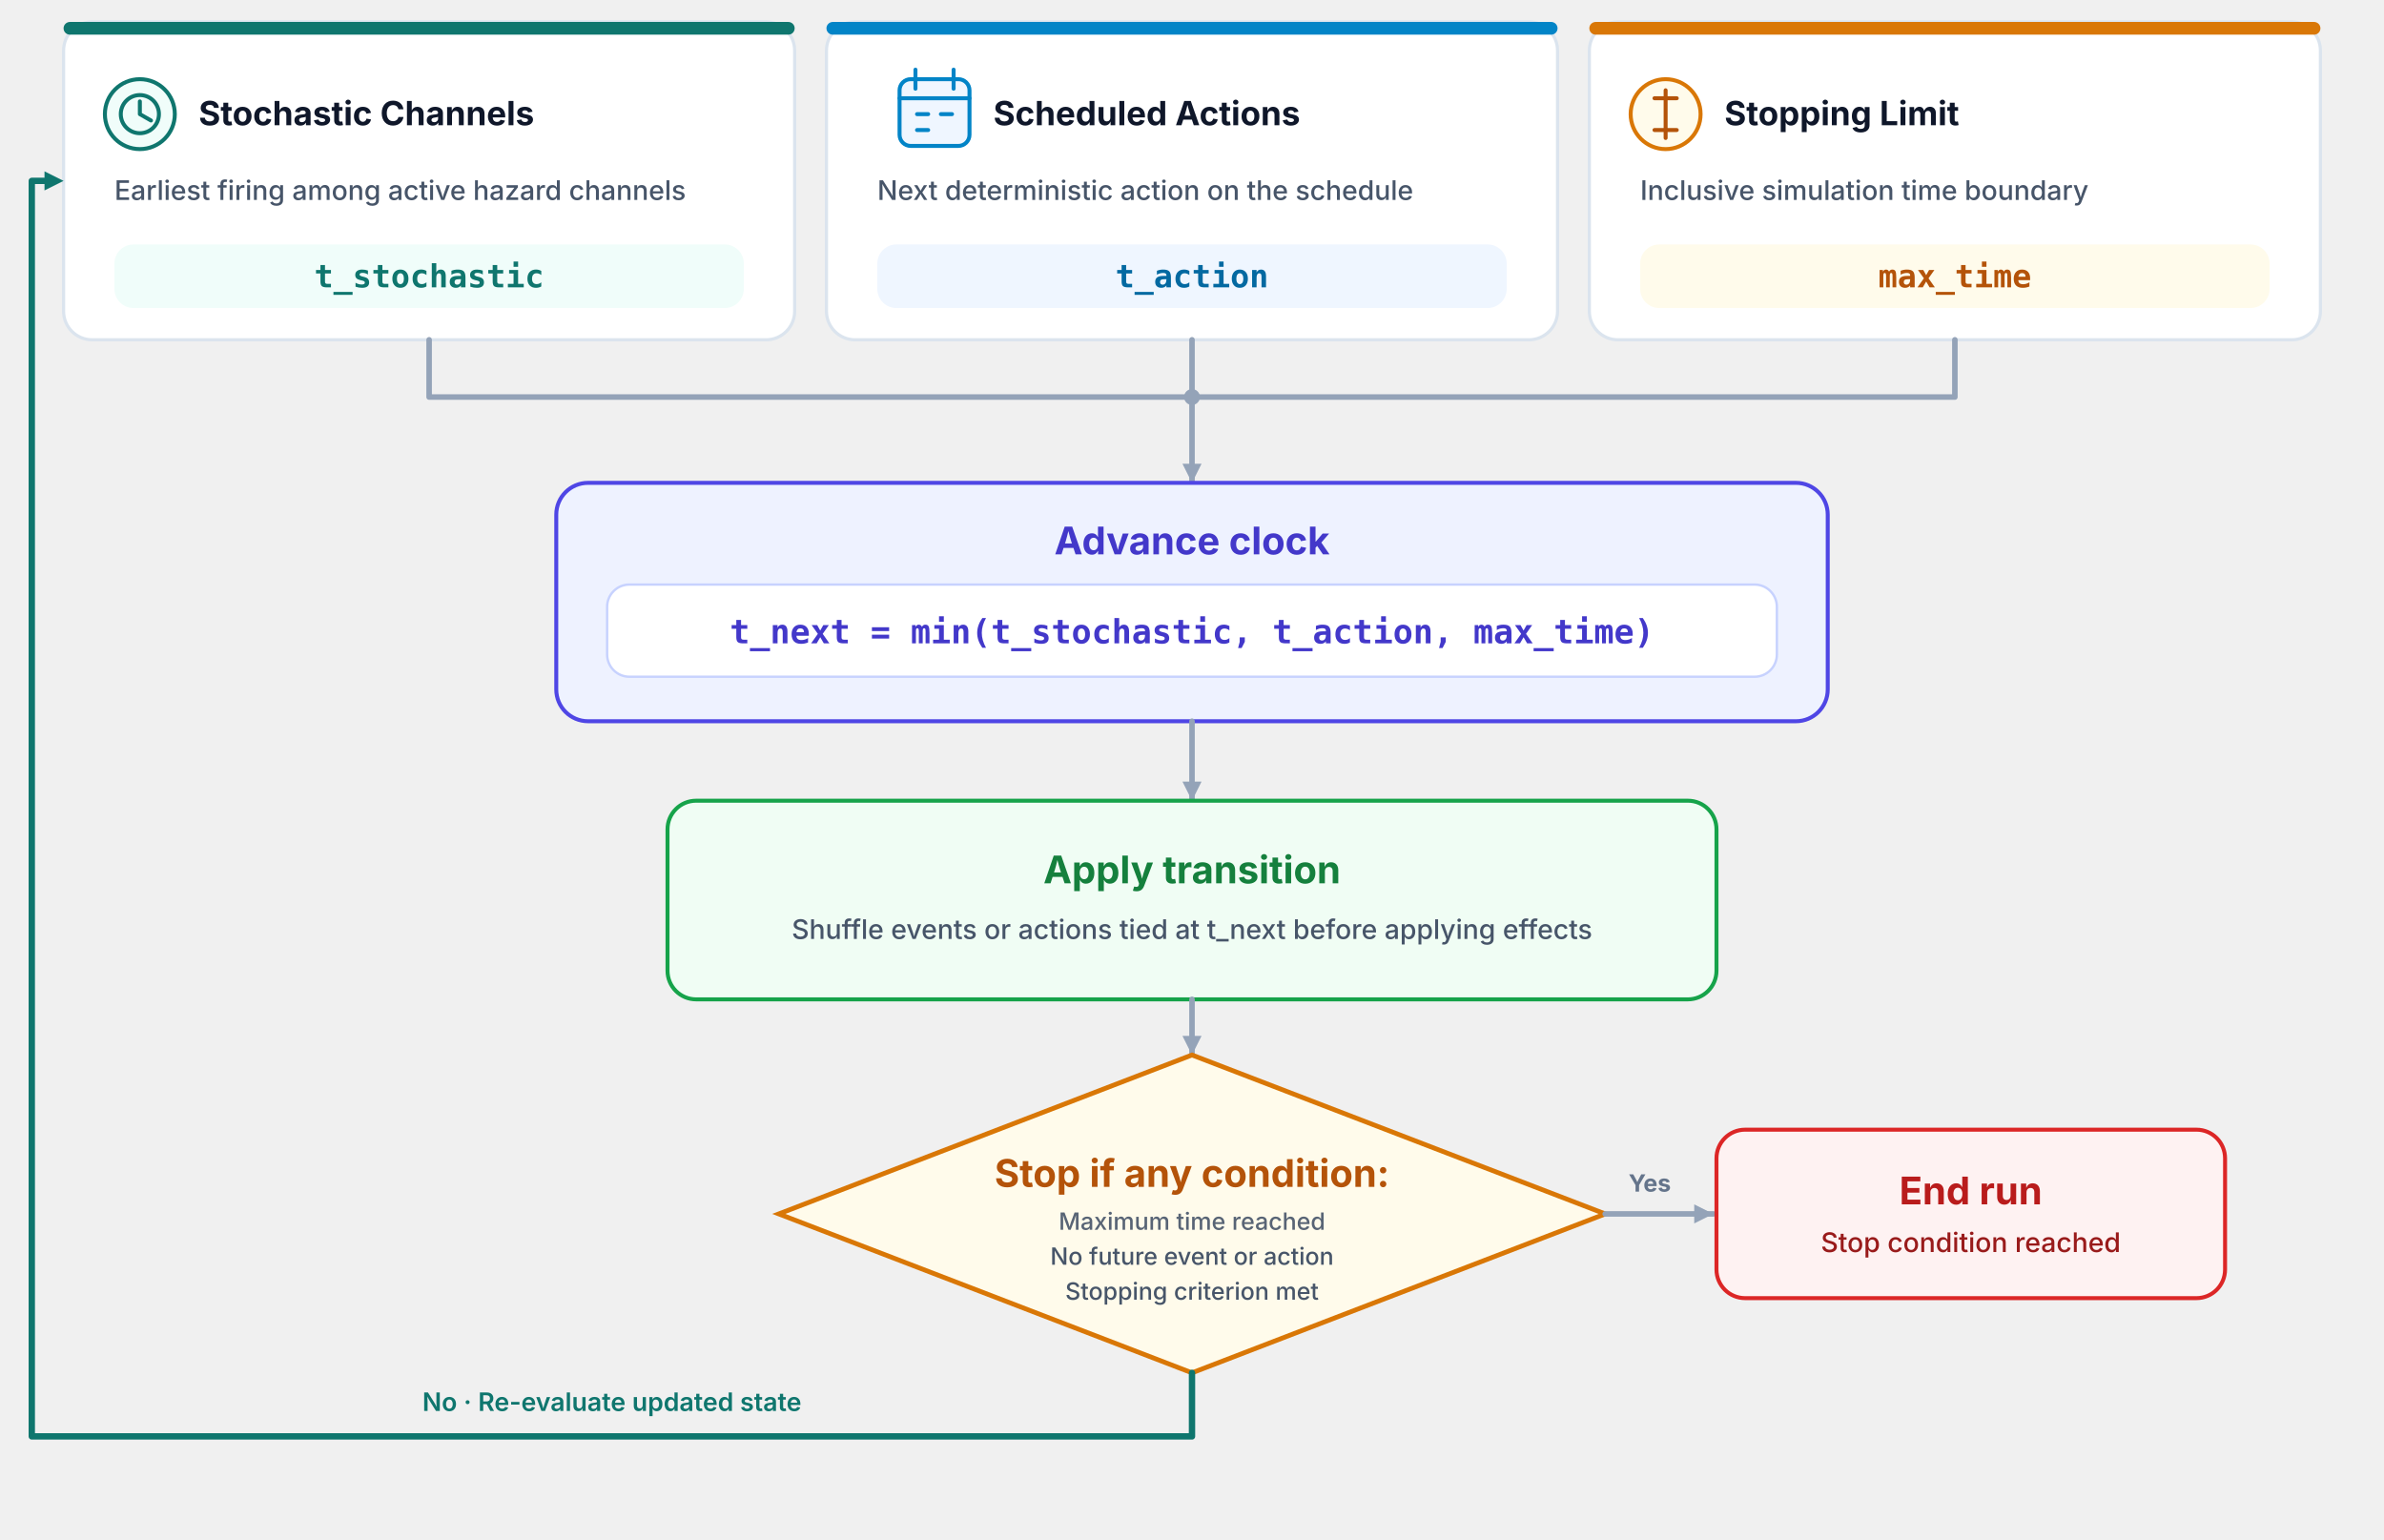
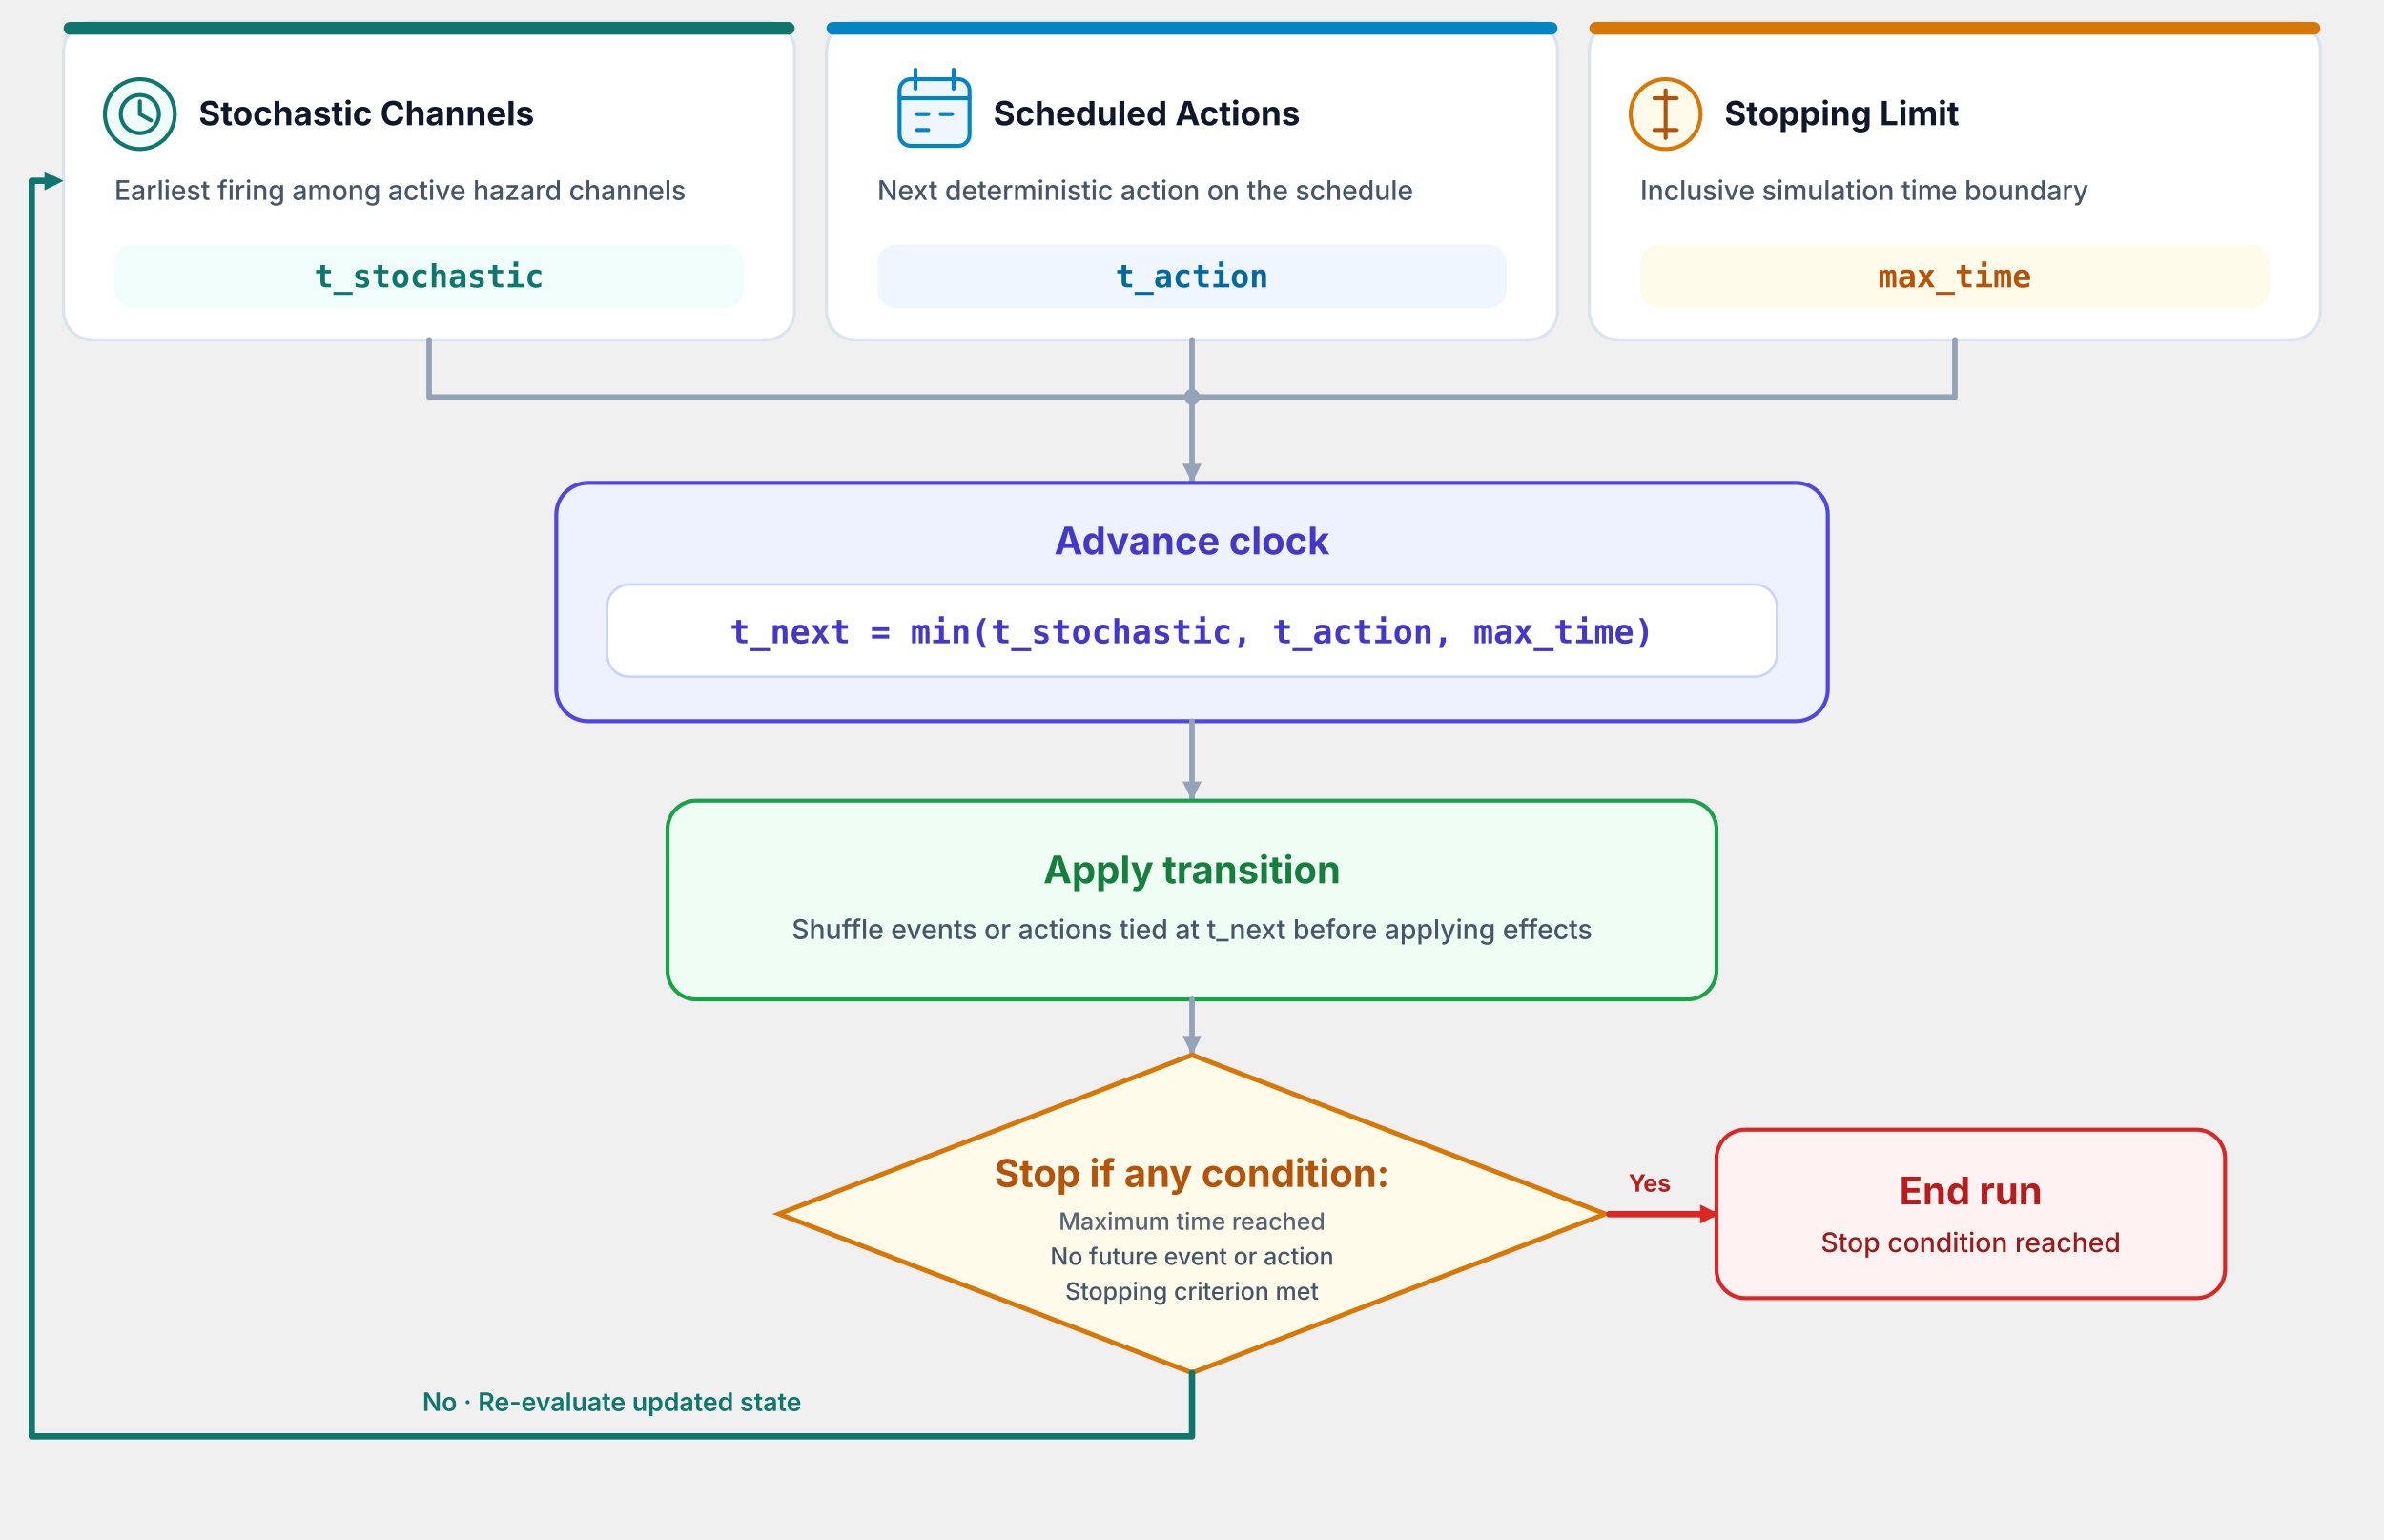
<svg xmlns="http://www.w3.org/2000/svg" width="1500" height="968.727" viewBox="0 0 1500 968.727" role="img" aria-labelledby="title desc" version="1.1" id="svg25">
  <defs id="defs1">
    <style id="style1">
      .title { font: 700 44px system-ui, -apple-system, Segoe UI, sans-serif; fill: #0f172a; }
      .subtitle { font: 500 21px system-ui, -apple-system, Segoe UI, sans-serif; fill: #475569; }
      .card { fill: #f8fafc; stroke: #dbe4ee; stroke-width: 2; }
      .source-card { fill: #fff; stroke: #dbe4ee; stroke-width: 2; }
      .main-card { fill: #eef2ff; stroke: #4f46e5; stroke-width: 2.5; }
      .apply-card { fill: #f0fdf4; stroke: #16a34a; stroke-width: 2.5; }
      .decision { fill: #fffbeb; stroke: #d97706; stroke-width: 3; }
      .stop-card { fill: #fef2f2; stroke: #dc2626; stroke-width: 2.5; }
      .heading { font: 700 24px system-ui, -apple-system, Segoe UI, sans-serif; fill: #0f172a; }
      .advance-heading { fill: #4338ca; }
      .apply-heading { fill: #15803d; }
      .source-heading { font: 700 21px system-ui, -apple-system, Segoe UI, sans-serif; fill: #0f172a; }
      .body { font: 500 17px system-ui, -apple-system, Segoe UI, sans-serif; fill: #475569; }
      .formula { font: 600 21px ui-monospace, SFMono-Regular, Menlo, Consolas, monospace; fill: #4338ca; text-anchor: middle; }
      .proposal { font: 700 20px ui-monospace, SFMono-Regular, Menlo, Consolas, monospace; text-anchor: middle; }
      .connector { fill: none; stroke: #94a3b8; stroke-width: 3.5; stroke-linecap: round; stroke-linejoin: round; }
      .loop { fill: none; stroke: #0f766e; stroke-width: 4; stroke-linecap: round; stroke-linejoin: round; }
      .icon-stochastic { fill: #f0fdfa; stroke: #0f766e; }
      .icon-action { fill: #eff6ff; stroke: #0284c7; }
      .icon-limit { fill: #fffbeb; stroke: #d97706; }
      .icon-line { fill: none; stroke-width: 2.5; stroke-linecap: round; stroke-linejoin: round; }
      .pill { stroke: none; }
      .loop-label { font: 600 16px system-ui, -apple-system, Segoe UI, sans-serif; fill: #0f766e; text-anchor: middle; }
      .decision-heading { font: 700 24px system-ui, -apple-system, Segoe UI, sans-serif; fill: #b45309; text-anchor: middle; }
      .decision-text { font: 500 15px system-ui, -apple-system, Segoe UI, sans-serif; fill: #475569; text-anchor: middle; }
      .decision-time { fill: #b45309; }
      .branch-label { font: 700 15px system-ui, -apple-system, Segoe UI, sans-serif; fill: #64748b; text-anchor: middle; }
+       .stop-connector { fill: none; stroke: #dc2626; stroke-width: 4; stroke-linecap: round; stroke-linejoin: round; }
      .stop-heading { font: 700 24px system-ui, -apple-system, Segoe UI, sans-serif; fill: #b91c1c; }
      .stop-body { font: 500 17px system-ui, -apple-system, Segoe UI, sans-serif; fill: #991b1b; }
    </style>
    <marker id="arrow" markerWidth="12" markerHeight="12" refX="12" refY="6" orient="auto" markerUnits="userSpaceOnUse">
      <path d="M 0,0 12,6 0,12 Z" fill="#94a3b8" id="path1" />
+     </marker>
+     <marker id="arrow-stop" markerWidth="12" markerHeight="12" refX="12" refY="6" orient="auto" markerUnits="userSpaceOnUse">
+       <path d="M 0,0 12,6 0,12 Z" fill="#dc2626" id="path-arrow-stop" />
    </marker>
  </defs>
  <g id="stochastic-source" transform="translate(0,-316.1818)">
    <rect class="source-card" x="40" y="330" width="460" height="200" rx="18" id="rect2" />
    <rect x="40" y="330" width="460" height="8" rx="4" fill="#0f766e" id="rect3" />
    <circle class="icon-stochastic" cx="88" cy="388" r="22" stroke-width="2.5" id="circle3" />
    <circle class="icon-line" cx="88" cy="388" r="12" stroke="#0f766e" id="circle4" />
    <path class="icon-line" d="m 88,380 v 8 l 7,4" stroke="#0f766e" id="path4" />
    <text class="source-heading" x="125" y="395" id="text4" style="font-style:normal;font-variant:normal;font-weight:700;font-stretch:normal;font-size:21px;line-height:normal;font-family:system-ui, '-apple-system', 'Segoe UI', sans-serif">Stochastic Channels</text>
    <text class="body" x="72" y="442" id="text5" style="font-style:normal;font-variant:normal;font-weight:500;font-stretch:normal;font-size:17px;line-height:normal;font-family:system-ui, '-apple-system', 'Segoe UI', sans-serif">Earliest firing among active hazard channels</text>
    <rect class="pill" x="72" y="470" width="396" height="40" rx="12" fill="#f0fdfa" id="rect5" />
    <text class="proposal" x="270" y="497" fill="#0f766e" id="text6" style="font-style:normal;font-variant:normal;font-weight:700;font-stretch:normal;font-size:20px;line-height:normal;font-family:ui-monospace, SFMono-Regular, Menlo, Consolas, monospace">t_stochastic</text>
  </g>
  <g id="scheduled-source" transform="translate(0,-316.1818)">
    <rect class="source-card" x="520" y="330" width="460" height="200" rx="18" id="rect6" />
    <rect x="520" y="330" width="460" height="8" rx="4" fill="#0284c7" id="rect7" />
    <rect class="icon-action" x="566" y="366" width="44" height="42" rx="7" stroke-width="2.5" id="rect8" />
    <path class="icon-line" d="m 566,378 h 44 m -34,-18 v 12 m 24,-12 v 12 m -23,16 h 7 m 8,0 h 7 m -22,10 h 7" stroke="#0284c7" id="path8" />
    <text class="source-heading" x="625" y="395" id="text8" style="font-style:normal;font-variant:normal;font-weight:700;font-stretch:normal;font-size:21px;line-height:normal;font-family:system-ui, '-apple-system', 'Segoe UI', sans-serif">Scheduled Actions</text>
    <text class="body" x="552" y="442" id="text9" style="font-style:normal;font-variant:normal;font-weight:500;font-stretch:normal;font-size:17px;line-height:normal;font-family:system-ui, '-apple-system', 'Segoe UI', sans-serif">Next deterministic action on the schedule</text>
    <rect class="pill" x="552" y="470" width="396" height="40" rx="12" fill="#eff6ff" id="rect9" />
    <text class="proposal" x="750" y="497" fill="#0369a1" id="text10" style="font-style:normal;font-variant:normal;font-weight:700;font-stretch:normal;font-size:20px;line-height:normal;font-family:ui-monospace, SFMono-Regular, Menlo, Consolas, monospace">t_action</text>
  </g>
  <g id="stopping-source" transform="translate(0,-316.1818)">
    <rect class="source-card" x="1000" y="330" width="460" height="200" rx="18" id="rect10" />
    <rect x="1000" y="330" width="460" height="8" rx="4" fill="#d97706" id="rect11" />
    <circle class="icon-limit" cx="1048" cy="388" r="22" stroke-width="2.5" id="circle11" />
    <path class="icon-line" d="m 1048,373 v 30 m -7,-25 h 14 m -14,20 h 14" stroke="#b45309" id="path11" />
    <text class="source-heading" x="1085" y="395" id="text11" style="font-style:normal;font-variant:normal;font-weight:700;font-stretch:normal;font-size:21px;line-height:normal;font-family:system-ui, '-apple-system', 'Segoe UI', sans-serif">Stopping Limit</text>
    <text class="body" x="1032" y="442" id="text12" style="font-style:normal;font-variant:normal;font-weight:500;font-stretch:normal;font-size:17px;line-height:normal;font-family:system-ui, '-apple-system', 'Segoe UI', sans-serif">Inclusive simulation time boundary</text>
    <rect class="pill" x="1032" y="470" width="396" height="40" rx="12" fill="#fffbeb" id="rect12" />
    <text class="proposal" x="1230" y="497" fill="#b45309" id="text13" style="font-style:normal;font-variant:normal;font-weight:700;font-stretch:normal;font-size:20px;line-height:normal;font-family:ui-monospace, SFMono-Regular, Menlo, Consolas, monospace">max_time</text>
  </g>
  <path class="connector" d="m 270,213.818 v 36 m 480,-36 v 36 m 480,-36 v 36 m -960,0 h 960" id="path13" />
  <path class="connector" d="m 750,249.818 v 54" marker-end="url(#arrow)" id="path14" />
  <circle cx="750" cy="249.818" r="5" fill="#94a3b8" id="circle14" />
  <g id="clock-flow" transform="translate(0,-316.1818)">
    <rect class="main-card" x="350" y="620" width="800" height="150" rx="20" id="rect14" />
    <text class="heading advance-heading" x="750" y="665" text-anchor="middle" id="text14" style="font-style:normal;font-variant:normal;font-weight:700;font-stretch:normal;font-size:24px;line-height:normal;font-family:system-ui, '-apple-system', 'Segoe UI', sans-serif">Advance clock</text>
    <rect x="382" y="684" width="736" height="58" rx="14" fill="#ffffff" stroke="#c7d2fe" stroke-width="1.5" id="rect15" />
    <text class="formula" x="750" y="721" id="text15" style="font-style:normal;font-variant:normal;font-weight:600;font-stretch:normal;font-size:21px;line-height:normal;font-family:ui-monospace, SFMono-Regular, Menlo, Consolas, monospace">t_next = min(t_stochastic, t_action, max_time)</text>
    <path class="connector" d="m 750,770 v 50" marker-end="url(#arrow)" id="path15" />
    <rect class="apply-card" x="420" y="820" width="660" height="125" rx="18" id="rect16" />
    <text class="heading apply-heading" x="750" y="872" text-anchor="middle" id="text16" style="font-style:normal;font-variant:normal;font-weight:700;font-stretch:normal;font-size:24px;line-height:normal;font-family:system-ui, '-apple-system', 'Segoe UI', sans-serif">Apply transition</text>
    <text class="body" x="750" y="907" text-anchor="middle" id="text17" style="font-style:normal;font-variant:normal;font-weight:500;font-stretch:normal;font-size:17px;line-height:normal;font-family:system-ui, '-apple-system', 'Segoe UI', sans-serif">Shuffle events or actions tied at t_next before applying effects</text>
    <path class="connector" d="m 750,945 v 35" marker-end="url(#arrow)" id="path17" />
    <polygon class="decision" points="750,980 1010,1080 750,1180 490,1080 " id="polygon17" />
    <text class="decision-heading" x="750" y="1063" id="text18" style="font-style:normal;font-variant:normal;font-weight:700;font-stretch:normal;font-size:24px;line-height:normal;font-family:system-ui, '-apple-system', 'Segoe UI', sans-serif">Stop if any condition:</text>
    <text class="decision-text decision-time" x="750" y="1090" id="text19" style="font-style:normal;font-variant:normal;font-weight:500;font-stretch:normal;font-size:15px;line-height:normal;font-family:system-ui, '-apple-system', 'Segoe UI', sans-serif;fill:#586475;fill-opacity:1">Maximum time reached</text>
    <text class="decision-text" x="750" y="1112" id="text20" style="font-style:normal;font-variant:normal;font-weight:500;font-stretch:normal;font-size:15px;line-height:normal;font-family:system-ui, '-apple-system', 'Segoe UI', sans-serif">No future event or action</text>
    <text class="decision-text" x="750" y="1134" id="text21" style="font-style:normal;font-variant:normal;font-weight:500;font-stretch:normal;font-size:15px;line-height:normal;font-family:system-ui, '-apple-system', 'Segoe UI', sans-serif">Stopping criterion met</text>
-     <path class="connector" d="m 1010,1080 h 68" marker-end="url(#arrow)" id="path21" />
-     <text class="branch-label" x="1038" y="1066" id="text22" style="font-style:normal;font-variant:normal;font-weight:700;font-stretch:normal;font-size:15px;line-height:normal;font-family:system-ui, '-apple-system', 'Segoe UI', sans-serif">Yes</text>
+     <path class="stop-connector" d="m 1012.531,1080.131 h 61.33 7.847" marker-end="url(#arrow-stop)" id="path21" />
+     <text class="branch-label" x="1038" y="1066" id="text22" style="font-style:normal;font-variant:normal;font-weight:700;font-stretch:normal;font-size:15px;line-height:normal;font-family:system-ui, '-apple-system', 'Segoe UI', sans-serif;fill:#b91c1c">Yes</text>
    <rect class="stop-card" x="1080" y="1027" width="320" height="106" rx="18" id="rect22" />
    <text class="stop-heading" x="1240" y="1074" text-anchor="middle" id="text23" style="font-style:normal;font-variant:normal;font-weight:700;font-stretch:normal;font-size:24px;line-height:normal;font-family:system-ui, '-apple-system', 'Segoe UI', sans-serif">End run</text>
    <text class="stop-body" x="1240" y="1104" text-anchor="middle" id="text24" style="font-style:normal;font-variant:normal;font-weight:500;font-stretch:normal;font-size:17px;line-height:normal;font-family:system-ui, '-apple-system', 'Segoe UI', sans-serif">Stop condition reached</text>
  </g>
  <path class="loop" d="m 750,863.818 v 40 H 20 v -790 h 8" id="path24" />
  <path d="m 28,107.818 12,6 -12,6 z" fill="#0f766e" id="path25" />
  <text class="loop-label" x="385" y="887.818" id="text25" style="font-style:normal;font-variant:normal;font-weight:600;font-stretch:normal;font-size:16px;line-height:normal;font-family:system-ui, '-apple-system', 'Segoe UI', sans-serif">No · Re-evaluate updated state</text>
</svg>
